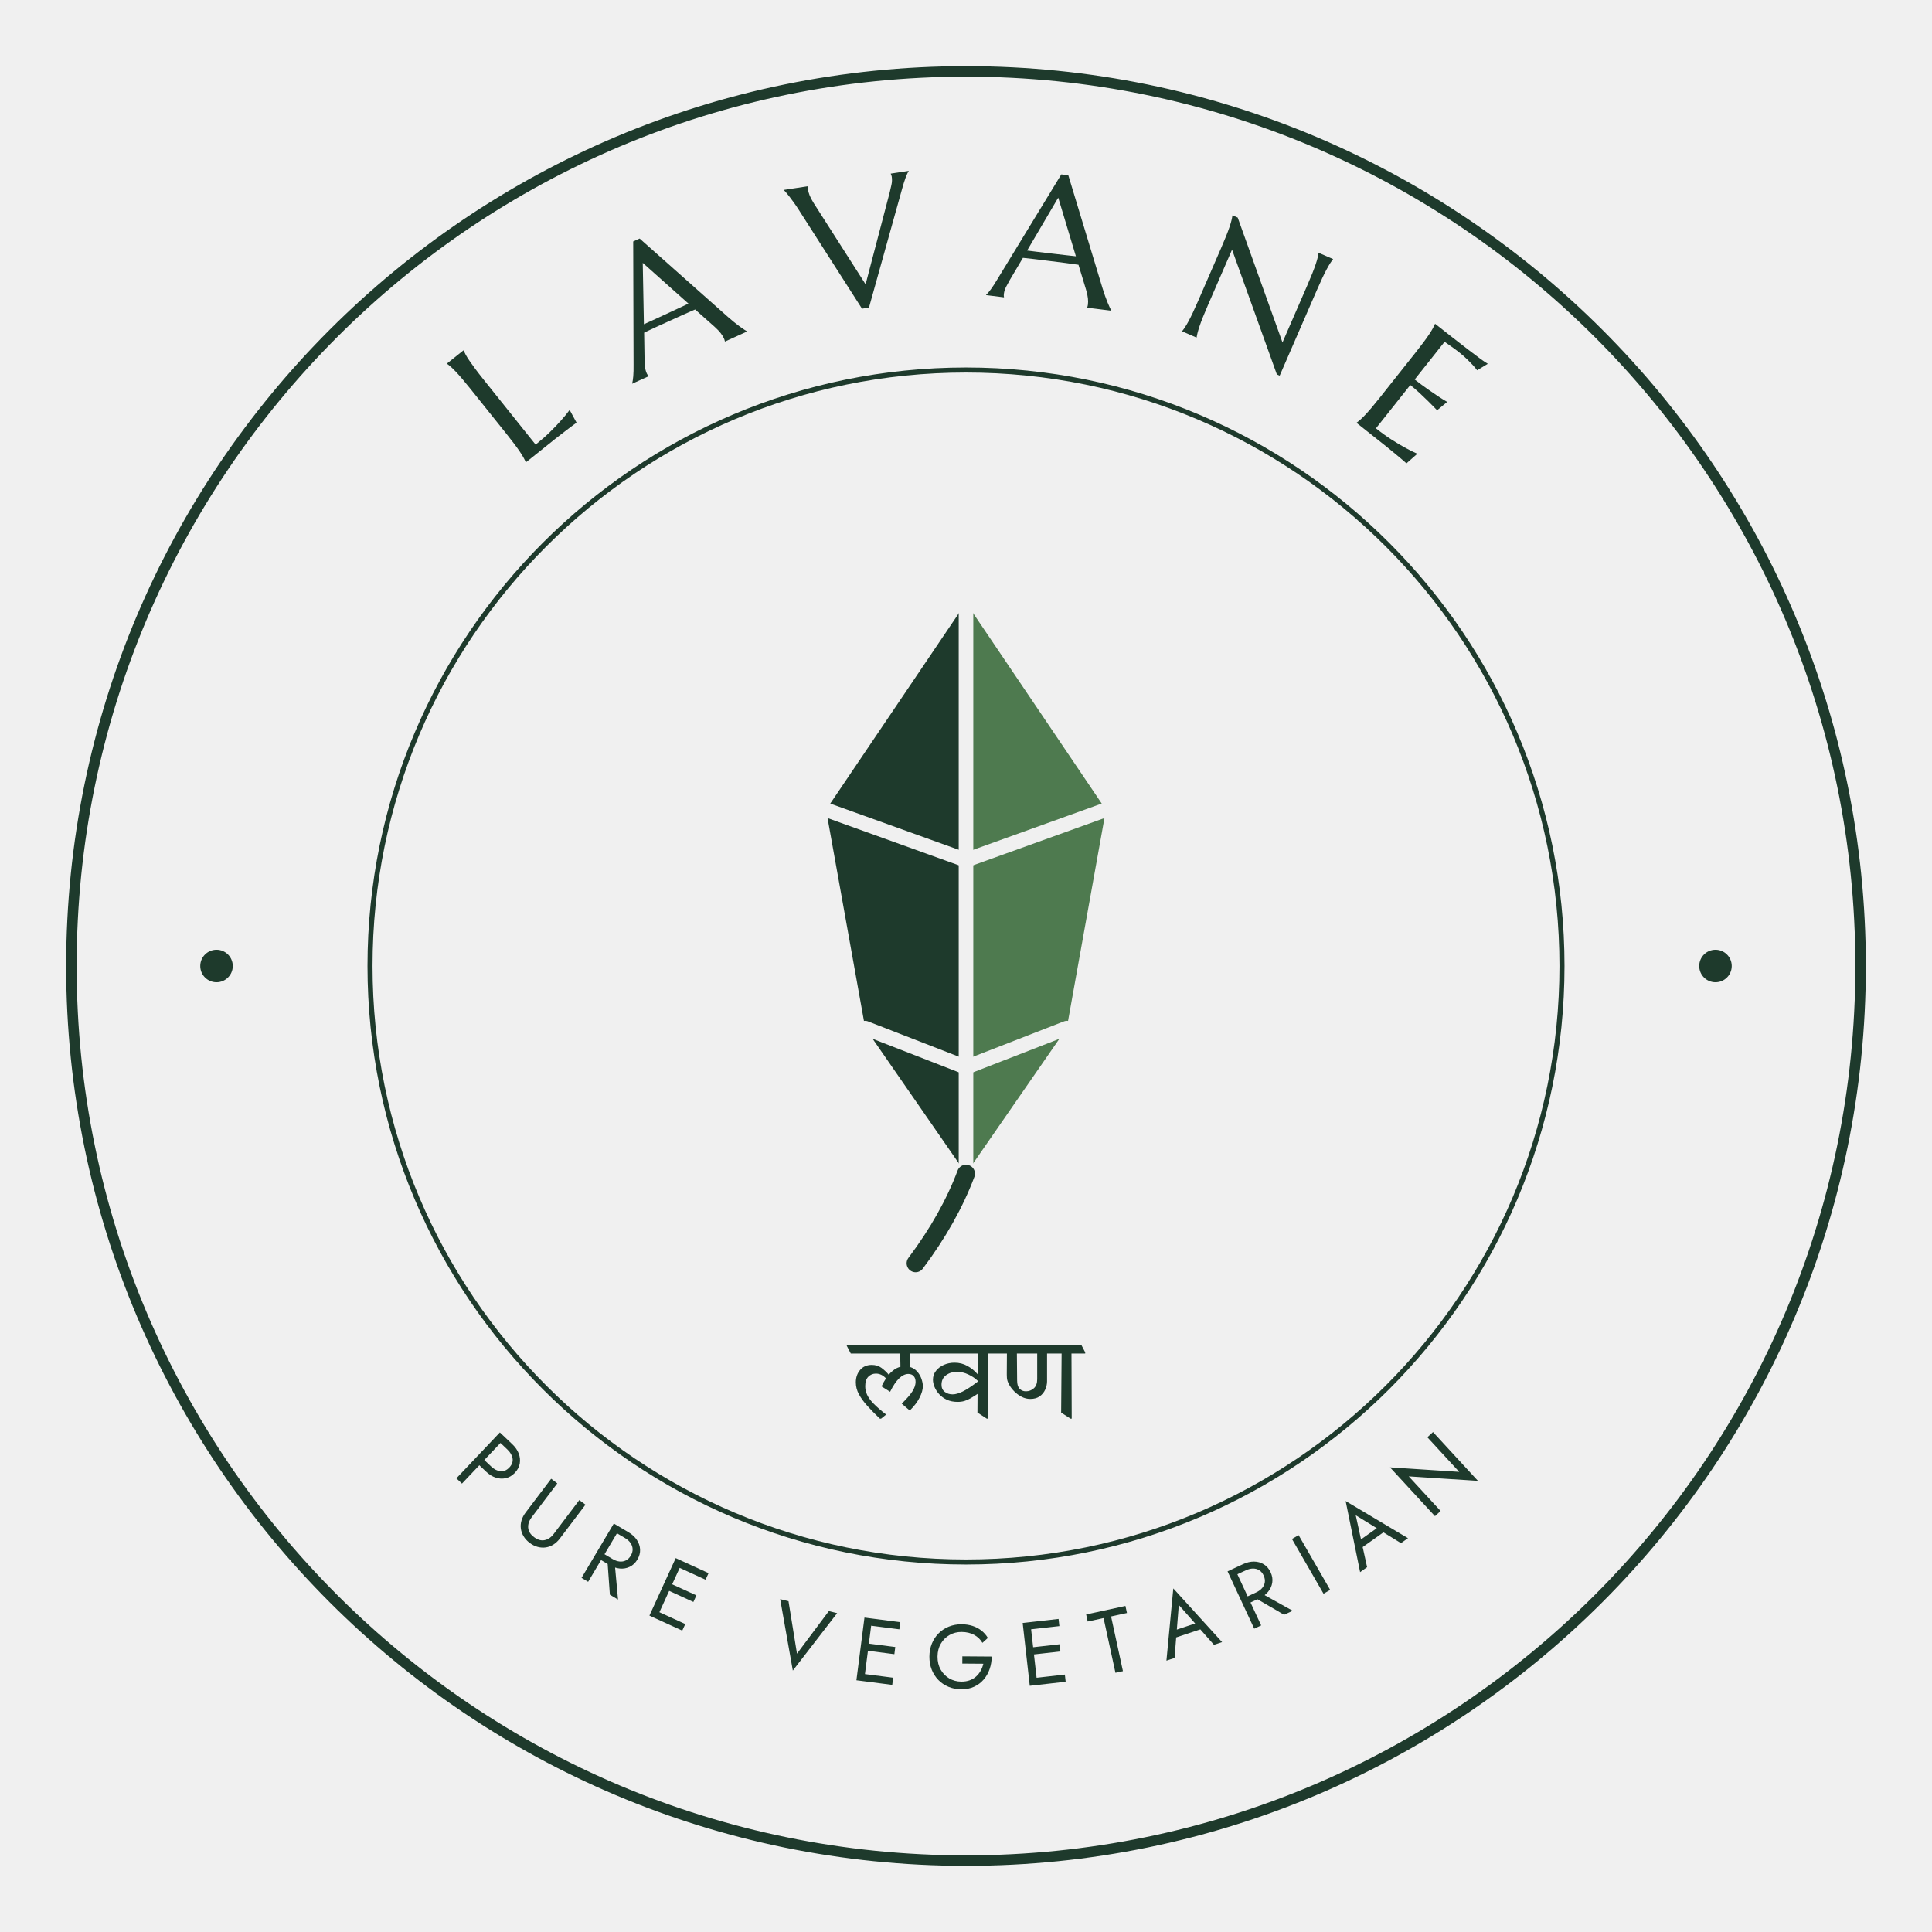
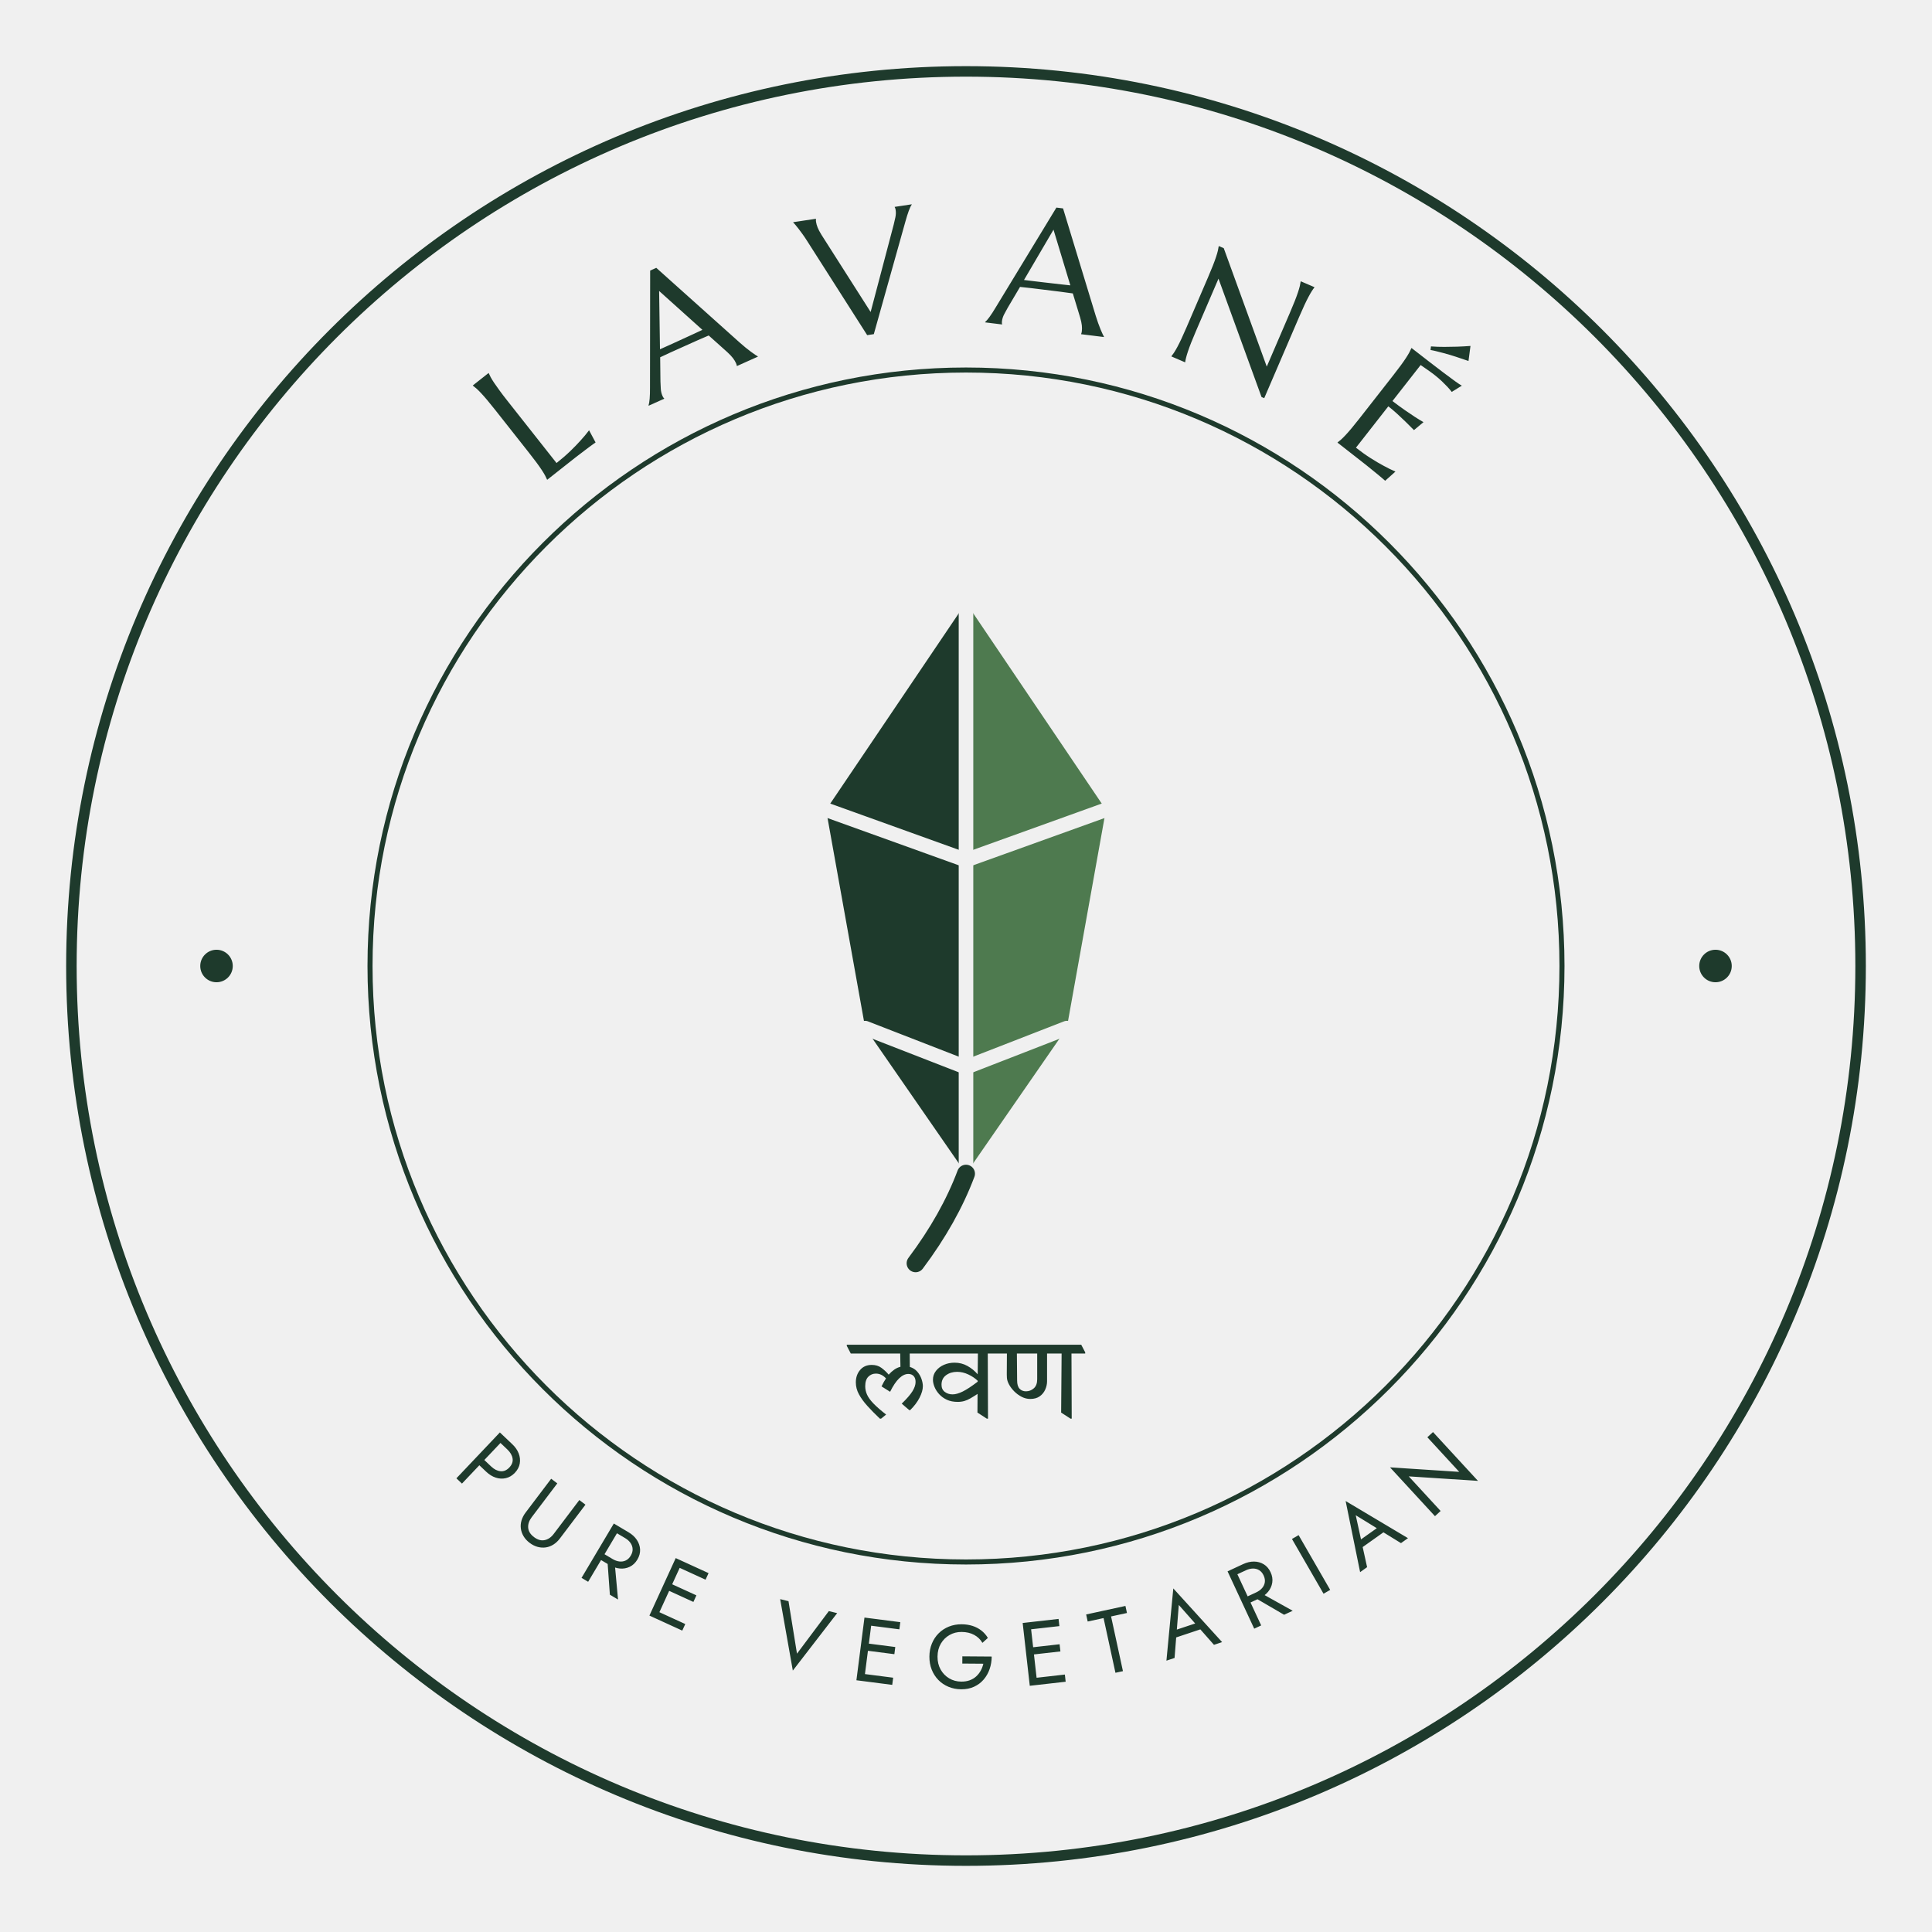
<svg xmlns="http://www.w3.org/2000/svg" viewBox="0 0 460 460" width="460" height="460">
  <circle cx="230" cy="230" r="213" fill="none" stroke="#1E3A2C" stroke-width="2.5" />
  <circle cx="230" cy="230" r="141.9" fill="none" stroke="#1E3A2C" stroke-width="1.2" />
-   <path d="M127.529 105.863Q129.464 104.316 130.955 102.853Q132.447 101.39 133.49 100.207Q134.716 98.849 135.631 97.606L137.28 100.642Q137.071 100.784 136.664 101.082Q136.257 101.38 135.761 101.751Q135.264 102.121 134.725 102.54Q134.185 102.958 133.703 103.33Q133.221 103.702 132.846 103.989Q132.47 104.276 132.306 104.407L125.224 110.074L125.172 110.008Q124.995 109.585 124.678 109.005Q124.362 108.425 123.824 107.618Q123.286 106.811 122.486 105.744Q121.686 104.677 120.571 103.283L112.031 92.611Q110.916 91.217 110.051 90.202Q109.185 89.188 108.509 88.478Q107.834 87.768 107.337 87.332Q106.84 86.896 106.466 86.63L106.414 86.565L110.348 83.416L110.401 83.482Q110.578 83.905 110.894 84.485Q111.211 85.066 111.763 85.874Q112.316 86.682 113.108 87.756Q113.9 88.83 115.015 90.223Z M172.615 81.321 172.581 81.245Q172.575 81.132 172.508 80.932Q172.44 80.732 172.371 80.579Q172.101 79.987 171.613 79.344Q171.125 78.701 170.18 77.839L165.505 73.69Q164.417 74.138 162.639 74.945Q160.861 75.753 158.797 76.691Q157.287 77.377 155.882 78.015Q154.477 78.654 153.366 79.204L153.46 85.25Q153.495 86.087 153.552 87.076Q153.609 88.065 154 88.925Q154.113 89.173 154.225 89.318Q154.337 89.464 154.401 89.503L154.436 89.58L150.536 91.352L150.502 91.275Q150.681 90.756 150.776 89.594Q150.871 88.432 150.848 86.759L150.764 57.487L152.294 56.792L173.286 75.436Q174.022 76.093 174.766 76.689Q175.509 77.285 176.131 77.741Q176.753 78.196 177.212 78.495Q177.671 78.794 177.818 78.865L177.853 78.942ZM155.374 76.263Q156.482 75.759 157.644 75.22Q158.806 74.681 159.92 74.163Q161.034 73.645 162.062 73.167Q163.09 72.688 163.922 72.287L153.036 62.589L153.309 77.201Z M192.343 44.346 192.355 44.429Q192.33 44.539 192.341 44.75Q192.352 44.96 192.377 45.126Q192.475 45.77 192.77 46.521Q193.065 47.273 193.74 48.359L206.095 67.694L211.844 45.77Q212.039 44.955 212.252 43.988Q212.466 43.021 212.324 42.087Q212.286 41.838 212.217 41.668Q212.149 41.498 212.095 41.421L212.082 41.338L216.337 40.689L216.35 40.772Q216.016 41.227 215.61 42.329Q215.205 43.432 214.768 45.027L206.898 73.242L205.238 73.495L190.099 49.827Q189.568 48.995 189.016 48.23Q188.464 47.464 187.988 46.847Q187.511 46.229 187.151 45.817Q186.791 45.404 186.668 45.295L186.656 45.212Z M258.851 73.265 258.861 73.181Q258.916 73.082 258.963 72.877Q259.01 72.671 259.03 72.504Q259.111 71.858 259.031 71.055Q258.951 70.252 258.597 69.022L256.782 63.041Q255.62 62.854 253.683 62.613Q251.745 62.371 249.495 62.091Q247.849 61.886 246.318 61.695Q244.786 61.504 243.552 61.393L240.47 66.594Q240.062 67.326 239.593 68.199Q239.125 69.072 239.008 70.009Q238.974 70.28 238.994 70.462Q239.014 70.645 239.047 70.712L239.037 70.796L234.787 70.266L234.797 70.183Q235.221 69.834 235.91 68.893Q236.598 67.953 237.455 66.515L252.693 41.521L254.36 41.729L262.5 68.599Q262.785 69.544 263.107 70.441Q263.429 71.338 263.721 72.052Q264.012 72.765 264.247 73.26Q264.482 73.755 264.57 73.893L264.56 73.976ZM246.801 59.936Q248.01 60.086 249.282 60.234Q250.554 60.382 251.774 60.524Q252.994 60.665 254.121 60.795Q255.247 60.925 256.167 61.018L251.961 47.058L244.551 59.655Z M294.694 51.81 305.354 81.536 311.246 67.98Q311.958 66.343 312.451 65.104Q312.944 63.864 313.256 62.935Q313.568 62.007 313.722 61.364Q313.875 60.721 313.935 60.266L313.969 60.189L317.396 61.679L317.363 61.756Q317.072 62.11 316.716 62.665Q316.36 63.22 315.894 64.082Q315.428 64.944 314.858 66.15Q314.288 67.356 313.576 68.993L304.687 89.442L304.013 89.149L293.345 59.443L287.62 72.614Q286.908 74.251 286.415 75.49Q285.922 76.729 285.614 77.649Q285.306 78.568 285.143 79.207Q284.98 79.845 284.92 80.3L284.886 80.377L281.459 78.887L281.492 78.81Q281.784 78.456 282.149 77.905Q282.514 77.354 282.976 76.502Q283.438 75.65 284.009 74.444Q284.579 73.238 285.29 71.601L290.739 59.066Q291.45 57.429 291.943 56.189Q292.436 54.95 292.749 54.021Q293.061 53.092 293.214 52.449Q293.368 51.806 293.428 51.352L293.462 51.275Z M341.699 77.095Q343.755 78.726 345.799 80.321Q347.843 81.917 349.557 83.236Q351.271 84.556 352.511 85.459Q353.751 86.362 354.243 86.619L351.702 88.167Q351.276 87.589 350.644 86.899Q350.097 86.305 349.273 85.503Q348.448 84.701 347.28 83.775Q346.886 83.462 346.315 83.049Q345.744 82.637 345.208 82.265Q344.59 81.828 343.956 81.378L336.83 90.358Q338.537 91.686 339.968 92.687Q341.398 93.688 342.417 94.363Q343.614 95.151 344.574 95.698L342.172 97.679Q341.154 96.63 340.074 95.559Q339.146 94.635 338.017 93.592Q336.888 92.549 335.786 91.674L327.604 101.987Q329.544 103.527 331.303 104.654Q333.062 105.782 334.449 106.534Q336.046 107.426 337.462 108.04L334.871 110.326Q334.686 110.153 334.305 109.823Q333.923 109.494 333.451 109.092Q332.979 108.691 332.451 108.258Q331.923 107.826 331.452 107.439Q330.982 107.053 330.618 106.751Q330.255 106.449 330.09 106.318L322.985 100.681L323.037 100.615Q323.41 100.348 323.905 99.91Q324.4 99.472 325.066 98.767Q325.732 98.063 326.594 97.045Q327.455 96.026 328.564 94.628L337.06 83.921Q338.169 82.523 338.965 81.452Q339.761 80.382 340.302 79.565Q340.843 78.748 341.157 78.166Q341.471 77.584 341.647 77.161L341.699 77.095Z" fill="#1E3A2C" />
+   <path d="M132.507 110.244Q134.354 108.786 135.781 107.406Q137.207 106.026 138.205 104.908Q139.379 103.626 140.256 102.451L141.804 105.346Q141.603 105.478 141.215 105.759Q140.827 106.04 140.353 106.389Q139.879 106.738 139.364 107.132Q138.849 107.526 138.388 107.876Q137.928 108.227 137.57 108.497Q137.211 108.767 137.055 108.891L130.291 114.229L130.241 114.167Q130.076 113.764 129.779 113.21Q129.482 112.657 128.976 111.887Q128.47 111.118 127.717 110.099Q126.963 109.08 125.913 107.749L117.868 97.556Q116.818 96.225 116.002 95.256Q115.186 94.286 114.548 93.608Q113.911 92.929 113.442 92.512Q112.973 92.094 112.619 91.84L112.57 91.777L116.328 88.811L116.377 88.874Q116.543 89.277 116.84 89.83Q117.136 90.383 117.656 91.155Q118.176 91.926 118.922 92.951Q119.667 93.976 120.718 95.307Z M175.462 87.154 175.429 87.082Q175.425 86.974 175.361 86.784Q175.298 86.594 175.233 86.449Q174.979 85.885 174.518 85.272Q174.057 84.659 173.162 83.836L168.738 79.876Q167.702 80.298 166.01 81.058Q164.318 81.818 162.353 82.701Q160.916 83.346 159.578 83.947Q158.241 84.548 157.184 85.066L157.249 90.81Q157.279 91.606 157.329 92.545Q157.38 93.485 157.747 94.303Q157.854 94.54 157.96 94.678Q158.065 94.816 158.126 94.855L158.159 94.928L154.447 96.595L154.415 96.522Q154.587 96.029 154.682 94.926Q154.776 93.823 154.762 92.233L154.799 64.424L156.255 63.77L176.122 81.566Q176.82 82.193 177.524 82.763Q178.228 83.332 178.817 83.767Q179.406 84.202 179.84 84.488Q180.275 84.774 180.415 84.842L180.448 84.915ZM159.103 82.28Q160.158 81.806 161.264 81.298Q162.37 80.791 163.43 80.303Q164.49 79.816 165.469 79.366Q166.447 78.915 167.24 78.537L156.937 69.281L157.138 83.163Z M194.264 52.087 194.276 52.166Q194.252 52.271 194.262 52.471Q194.272 52.671 194.295 52.829Q194.388 53.44 194.667 54.155Q194.946 54.869 195.586 55.902L207.296 74.287L212.789 53.468Q212.974 52.694 213.179 51.775Q213.383 50.857 213.249 49.969Q213.214 49.733 213.149 49.571Q213.084 49.409 213.033 49.336L213.021 49.258L217.064 48.648L217.076 48.726Q216.758 49.158 216.371 50.205Q215.984 51.251 215.567 52.767L208.051 79.559L206.473 79.797L192.124 57.292Q191.622 56.5 191.098 55.772Q190.575 55.044 190.123 54.457Q189.672 53.869 189.33 53.477Q188.988 53.085 188.872 52.981L188.86 52.902Z M257.411 79.574 257.421 79.495Q257.472 79.401 257.517 79.206Q257.561 79.01 257.58 78.852Q257.656 78.238 257.579 77.475Q257.503 76.712 257.164 75.545L255.433 69.864Q254.33 69.688 252.488 69.461Q250.647 69.234 248.509 68.97Q246.946 68.777 245.491 68.598Q244.036 68.418 242.863 68.314L239.941 73.259Q239.554 73.955 239.11 74.784Q238.666 75.614 238.556 76.505Q238.524 76.762 238.543 76.935Q238.562 77.108 238.594 77.173L238.585 77.252L234.546 76.754L234.556 76.674Q234.959 76.342 235.612 75.448Q236.265 74.554 237.076 73.187L251.524 49.425L253.107 49.621L260.872 75.138Q261.143 76.035 261.45 76.887Q261.757 77.739 262.035 78.417Q262.314 79.094 262.537 79.564Q262.76 80.033 262.845 80.164L262.835 80.244ZM245.948 66.926Q247.096 67.067 248.305 67.206Q249.514 67.346 250.673 67.478Q251.832 67.611 252.903 67.733Q253.973 67.855 254.846 67.943L250.834 54.686L243.81 66.662Z M291.369 59.09 301.609 87.288 307.155 74.388Q307.825 72.83 308.289 71.651Q308.752 70.471 309.045 69.588Q309.338 68.704 309.482 68.093Q309.625 67.481 309.68 67.049L309.712 66.976L312.974 68.378L312.942 68.451Q312.667 68.789 312.331 69.318Q311.995 69.846 311.556 70.667Q311.116 71.487 310.579 72.635Q310.042 73.783 309.373 75.341L301.007 94.802L300.365 94.526L290.117 66.346L284.728 78.88Q284.059 80.438 283.595 81.617Q283.132 82.797 282.843 83.671Q282.553 84.546 282.401 85.153Q282.248 85.761 282.193 86.193L282.161 86.266L278.9 84.864L278.931 84.79Q279.206 84.453 279.551 83.928Q279.896 83.403 280.332 82.592Q280.768 81.781 281.305 80.633Q281.842 79.485 282.511 77.927L287.639 65.998Q288.309 64.44 288.773 63.261Q289.236 62.081 289.529 61.198Q289.822 60.314 289.966 59.703Q290.109 59.091 290.165 58.659L290.196 58.586Z M336.079 82.856Q338.042 84.393 339.994 85.896Q341.946 87.398 343.582 88.641Q345.219 89.884 346.402 90.734Q347.586 91.585 348.056 91.826L345.651 93.312Q345.243 92.765 344.638 92.114Q344.115 91.553 343.327 90.796Q342.538 90.04 341.423 89.167Q341.046 88.872 340.501 88.484Q339.957 88.096 339.445 87.746Q338.855 87.335 338.249 86.911L331.537 95.487Q333.167 96.738 334.532 97.68Q335.897 98.622 336.87 99.256Q338.012 99.998 338.927 100.511L336.657 102.408Q335.684 101.418 334.651 100.407Q333.764 99.535 332.685 98.551Q331.606 97.567 330.553 96.744L322.845 106.592Q324.698 108.043 326.376 109.103Q328.054 110.163 329.376 110.868Q330.899 111.706 332.248 112.28L329.801 114.468Q329.625 114.305 329.26 113.994Q328.895 113.683 328.444 113.305Q327.993 112.927 327.489 112.519Q326.985 112.112 326.535 111.747Q326.086 111.383 325.739 111.099Q325.391 110.814 325.234 110.691L318.449 105.38L318.498 105.317Q318.85 105.061 319.318 104.642Q319.785 104.223 320.414 103.549Q321.042 102.876 321.854 101.903Q322.666 100.93 323.711 99.595L331.715 89.37Q332.76 88.035 333.509 87.013Q334.258 85.991 334.767 85.211Q335.276 84.432 335.571 83.877Q335.865 83.323 336.029 82.919L336.079 82.856ZM349.641 85.949Q348.171 85.432 346.633 84.937Q345.968 84.72 345.23 84.497Q344.492 84.275 343.715 84.071Q342.937 83.868 342.145 83.666Q341.353 83.464 340.598 83.329L340.707 82.477Q342.257 82.601 343.897 82.593Q345.537 82.585 346.938 82.542Q348.551 82.487 350.114 82.368Z" fill="#1E3A2C" />
  <path d="M119.017 341.056 108.665 351.98 109.992 353.237 120.343 342.313ZM118.567 343 120.799 345.114Q121.86 346.12 122.043 347.256Q122.226 348.391 121.264 349.406Q120.318 350.405 119.167 350.291Q118.015 350.178 116.954 349.172L114.722 347.057L113.539 348.306L115.771 350.421Q116.832 351.426 118.044 351.819Q119.256 352.213 120.45 351.937Q121.644 351.662 122.591 350.663Q123.552 349.648 123.756 348.449Q123.959 347.25 123.501 346.061Q123.043 344.872 121.982 343.866L119.75 341.751Z M131.232 352.084 125.136 360.142Q124.461 361.034 124.174 362.003Q123.886 362.971 124.011 363.928Q124.136 364.886 124.657 365.765Q125.178 366.644 126.104 367.345Q127.03 368.045 128.018 368.307Q129.005 368.569 129.961 368.429Q130.916 368.289 131.77 367.749Q132.623 367.208 133.298 366.317L139.394 358.258L137.936 357.155L131.84 365.214Q130.906 366.449 129.667 366.697Q128.427 366.946 127.141 365.973Q125.855 365 125.757 363.74Q125.659 362.48 126.593 361.245L132.69 353.186Z M144.561 370.678 145.209 379.69 147.15 380.843 146.317 371.721ZM146.149 362.743 138.462 375.682 140.034 376.616 147.72 363.676ZM146.194 364.645 148.837 366.216Q149.669 366.71 150.131 367.384Q150.593 368.059 150.624 368.828Q150.655 369.596 150.183 370.391Q149.711 371.186 149.021 371.526Q148.331 371.867 147.518 371.784Q146.704 371.701 145.872 371.207L143.229 369.636L142.406 371.023L145.049 372.593Q146.306 373.34 147.575 373.456Q148.844 373.572 149.948 373.04Q151.051 372.507 151.754 371.324Q152.468 370.123 152.402 368.908Q152.335 367.694 151.627 366.635Q150.918 365.576 149.661 364.829L147.017 363.259Z M155.542 385.081 162.443 388.239 163.159 386.675 156.257 383.517ZM161.088 372.959 167.989 376.117 168.705 374.553 161.803 371.395ZM158.583 378.434 165.093 381.413 165.809 379.848 159.299 376.87ZM160.885 370.975 154.623 384.66 156.284 385.421 162.546 371.735Z  M189.759 393.73 187.738 381.234 185.755 380.746 188.768 397.76 199.326 384.082 197.342 383.594Z M204.909 400.19 212.437 401.158 212.656 399.452 205.129 398.484ZM206.609 386.969 214.137 387.937 214.356 386.231 206.829 385.263ZM205.842 392.94 212.943 393.853 213.162 392.147 206.061 391.234ZM205.826 385.134 203.907 400.061 205.72 400.294 207.639 385.367Z M229.12 396.086 234.13 396.123Q233.929 397.003 233.504 397.774Q233.079 398.545 232.43 399.142Q231.78 399.739 230.885 400.066Q229.991 400.392 228.873 400.384Q227.282 400.372 225.997 399.61Q224.713 398.847 223.96 397.509Q223.207 396.17 223.22 394.428Q223.233 392.665 224.007 391.349Q224.78 390.033 226.076 389.29Q227.371 388.547 228.962 388.559Q230.682 388.572 231.945 389.259Q233.209 389.946 233.909 391.155L235.208 389.982Q234.571 388.924 233.641 388.208Q232.711 387.491 231.542 387.117Q230.373 386.742 228.976 386.732Q227.342 386.719 225.94 387.279Q224.538 387.838 223.499 388.873Q222.459 389.908 221.878 391.322Q221.298 392.737 221.285 394.414Q221.272 396.091 221.831 397.514Q222.39 398.937 223.415 399.988Q224.439 401.038 225.832 401.619Q227.225 402.199 228.859 402.211Q230.579 402.224 231.927 401.6Q233.276 400.976 234.209 399.887Q235.141 398.797 235.625 397.393Q236.109 395.988 236.121 394.418L229.133 394.366Z M246.19 401.266 253.731 400.412 253.538 398.703 245.997 399.557ZM244.69 388.021 252.232 387.167 252.038 385.458 244.497 386.311ZM245.368 394.002 252.482 393.197 252.288 391.488 245.174 392.293ZM243.493 386.425 245.186 401.38 247.002 401.174 245.309 386.22Z M258.973 386.076 262.755 385.255 265.582 398.282 267.368 397.894 264.541 384.867 268.323 384.047 267.959 382.366 258.609 384.395Z M279.191 390.147 286.738 387.633 285.583 386.205 279.259 388.311ZM280.668 382.131 285.032 387.068 285.331 387.422 289.042 391.625 290.98 390.979 279.357 378.194 277.721 395.395 279.659 394.75 280.109 389.025 280.15 388.604Z M297.932 379.917 305.738 384.468 307.785 383.516 299.784 379.056ZM292.277 374.13 298.622 387.777 300.28 387.006 293.934 373.359ZM293.873 375.166 296.661 373.87Q297.538 373.462 298.356 373.461Q299.173 373.46 299.826 373.868Q300.478 374.276 300.867 375.114Q301.257 375.953 301.149 376.714Q301.041 377.476 300.513 378.101Q299.986 378.725 299.108 379.133L296.321 380.43L297.001 381.892L299.788 380.595Q301.114 379.979 301.926 378.997Q302.738 378.015 302.921 376.803Q303.105 375.592 302.525 374.344Q301.935 373.077 300.895 372.446Q299.855 371.815 298.581 371.803Q297.307 371.791 295.981 372.407L293.193 373.704Z M307.611 366.421 315.129 379.459 316.712 378.546 309.194 365.508Z M323.714 368.869 330.201 364.265 328.68 363.236 323.244 367.093ZM322.792 360.77 328.404 364.222 328.793 364.473 333.568 367.412 335.234 366.23 320.39 357.386 323.837 374.317 325.502 373.135 324.265 367.528 324.181 367.113Z M339.847 342.204 347.436 350.444 330.956 349.371 341.661 360.994 343.005 359.756 335.417 351.517 351.897 352.59 341.191 340.966Z" fill="#1E3A2C" />
  <circle cx="51.55" cy="230.00" r="3.87" fill="#1E3A2C" />
  <circle cx="408.45" cy="230.00" r="3.87" fill="#1E3A2C" />
  <mask id="seal" maskUnits="userSpaceOnUse" x="150.02" y="119.49" width="159.96" height="199.95">
    <rect x="150.02" y="119.49" width="159.96" height="199.95" fill="#fff" />
    <line x1="230.00" y1="143.48" x2="230.00" y2="279.45" stroke="#000" stroke-width="3.47" stroke-linecap="round" />
    <line x1="196.68" y1="192.81" x2="230.00" y2="204.80" stroke="#000" stroke-width="3.47" stroke-linecap="round" />
    <line x1="206.01" y1="244.79" x2="230.00" y2="254.12" stroke="#000" stroke-width="3.47" stroke-linecap="round" />
    <line x1="263.32" y1="192.81" x2="230.00" y2="204.80" stroke="#000" stroke-width="3.47" stroke-linecap="round" />
    <line x1="253.99" y1="244.79" x2="230.00" y2="254.12" stroke="#000" stroke-width="3.47" stroke-linecap="round" />
  </mask>
  <g mask="url(#seal)">
    <path d="M230.00 143.48 L196.68 192.81 L230.00 204.80 Z" fill="#1E3A2C" />
    <path d="M196.68 192.81 L206.01 244.79 L230.00 254.12 L230.00 204.80 Z" fill="#1E3A2C" />
    <path d="M206.01 244.79 L230.00 279.45 L230.00 254.12 Z" fill="#1E3A2C" />
    <path d="M230.00 143.48 L263.32 192.81 L230.00 204.80 Z" fill="#4E7A4F" />
    <path d="M263.32 192.81 L253.99 244.79 L230.00 254.12 L230.00 204.80 Z" fill="#4E7A4F" />
    <path d="M253.99 244.79 L230.00 279.45 L230.00 254.12 Z" fill="#4E7A4F" />
  </g>
  <path d="M230.00 279.45 Q226.00 290.11 218.00 300.78" fill="none" stroke="#1E3A2C" stroke-width="4.27" stroke-linecap="round" />
  <path d="M209.778 337.779H209.499Q207.794 336.158 206.508 334.733Q205.222 333.308 204.496 331.952Q203.769 330.596 203.769 329.143Q203.769 327.382 204.789 326.18Q205.809 324.978 207.57 324.978Q208.912 324.978 209.862 325.677Q210.812 326.376 211.595 327.298Q212.21 326.599 212.909 326.11Q213.607 325.621 214.39 325.426L214.334 322.267H202.567L201.617 320.45V320.171H220.818L221.769 321.988V322.267H216.598L216.626 325.454Q217.716 325.789 218.401 326.586Q219.086 327.382 219.407 328.332Q219.728 329.283 219.728 330.037Q219.728 331.239 218.946 332.776Q218.163 334.314 216.71 335.739H216.486L214.697 334.202Q216.486 332.469 217.241 331.267Q217.995 330.065 217.995 329.031Q217.995 328.137 217.534 327.634Q217.073 327.131 216.263 327.131Q215.173 327.131 214.082 328.179Q212.992 329.227 211.93 331.379L209.89 330.093Q210.393 329.031 210.952 328.193Q209.89 327.047 208.548 327.047Q207.486 327.047 206.746 327.787Q206.005 328.528 206.005 330.065Q206.005 331.072 206.438 332.05Q206.871 333.028 207.961 334.16Q209.051 335.292 210.98 336.801ZM228.002 333.783Q226.548 333.783 225.458 333.28Q224.368 332.776 223.627 331.966Q222.887 331.155 222.509 330.233Q222.132 329.311 222.132 328.5Q222.132 327.326 222.845 326.404Q223.558 325.481 224.731 324.964Q225.905 324.447 227.275 324.447Q228.952 324.447 230.349 325.23Q231.747 326.013 232.781 327.214L232.837 322.267H221.154L220.204 320.45V320.171H237.505L238.455 321.988V322.267H235.185L235.241 337.779H234.961L232.725 336.326L232.753 331.882Q231.775 332.525 231.048 332.944Q230.321 333.363 229.609 333.573Q228.896 333.783 228.002 333.783ZM232.781 328.752Q231.887 327.885 230.559 327.256Q229.231 326.627 227.89 326.627Q226.353 326.627 225.262 327.424Q224.172 328.221 224.172 329.702Q224.172 330.82 224.955 331.407Q225.738 331.994 226.8 331.994Q227.834 331.994 229.203 331.323Q230.573 330.652 232.781 328.975ZM245.303 333.084Q244.241 333.084 243.262 332.581Q242.284 332.078 241.501 331.295Q240.719 330.512 240.258 329.66Q239.796 328.808 239.741 328.081Q239.713 327.69 239.713 327.354Q239.713 327.019 239.713 326.711Q239.713 325.817 239.727 324.615Q239.741 323.413 239.741 322.267H237.84L236.89 320.45V320.171H257.433L258.383 321.988V322.267H255.113L255.169 337.779H254.889L252.653 336.326L252.765 322.267H249.299V328.891Q249.299 329.87 248.866 330.848Q248.433 331.826 247.553 332.455Q246.672 333.084 245.303 333.084ZM242.116 322.267 242.172 328.696Q242.172 330.037 242.759 330.652Q243.346 331.267 244.268 331.267Q245.331 331.267 246.141 330.554Q246.952 329.842 246.952 328.388V322.267Z" fill="#1E3A2C" />
</svg>
